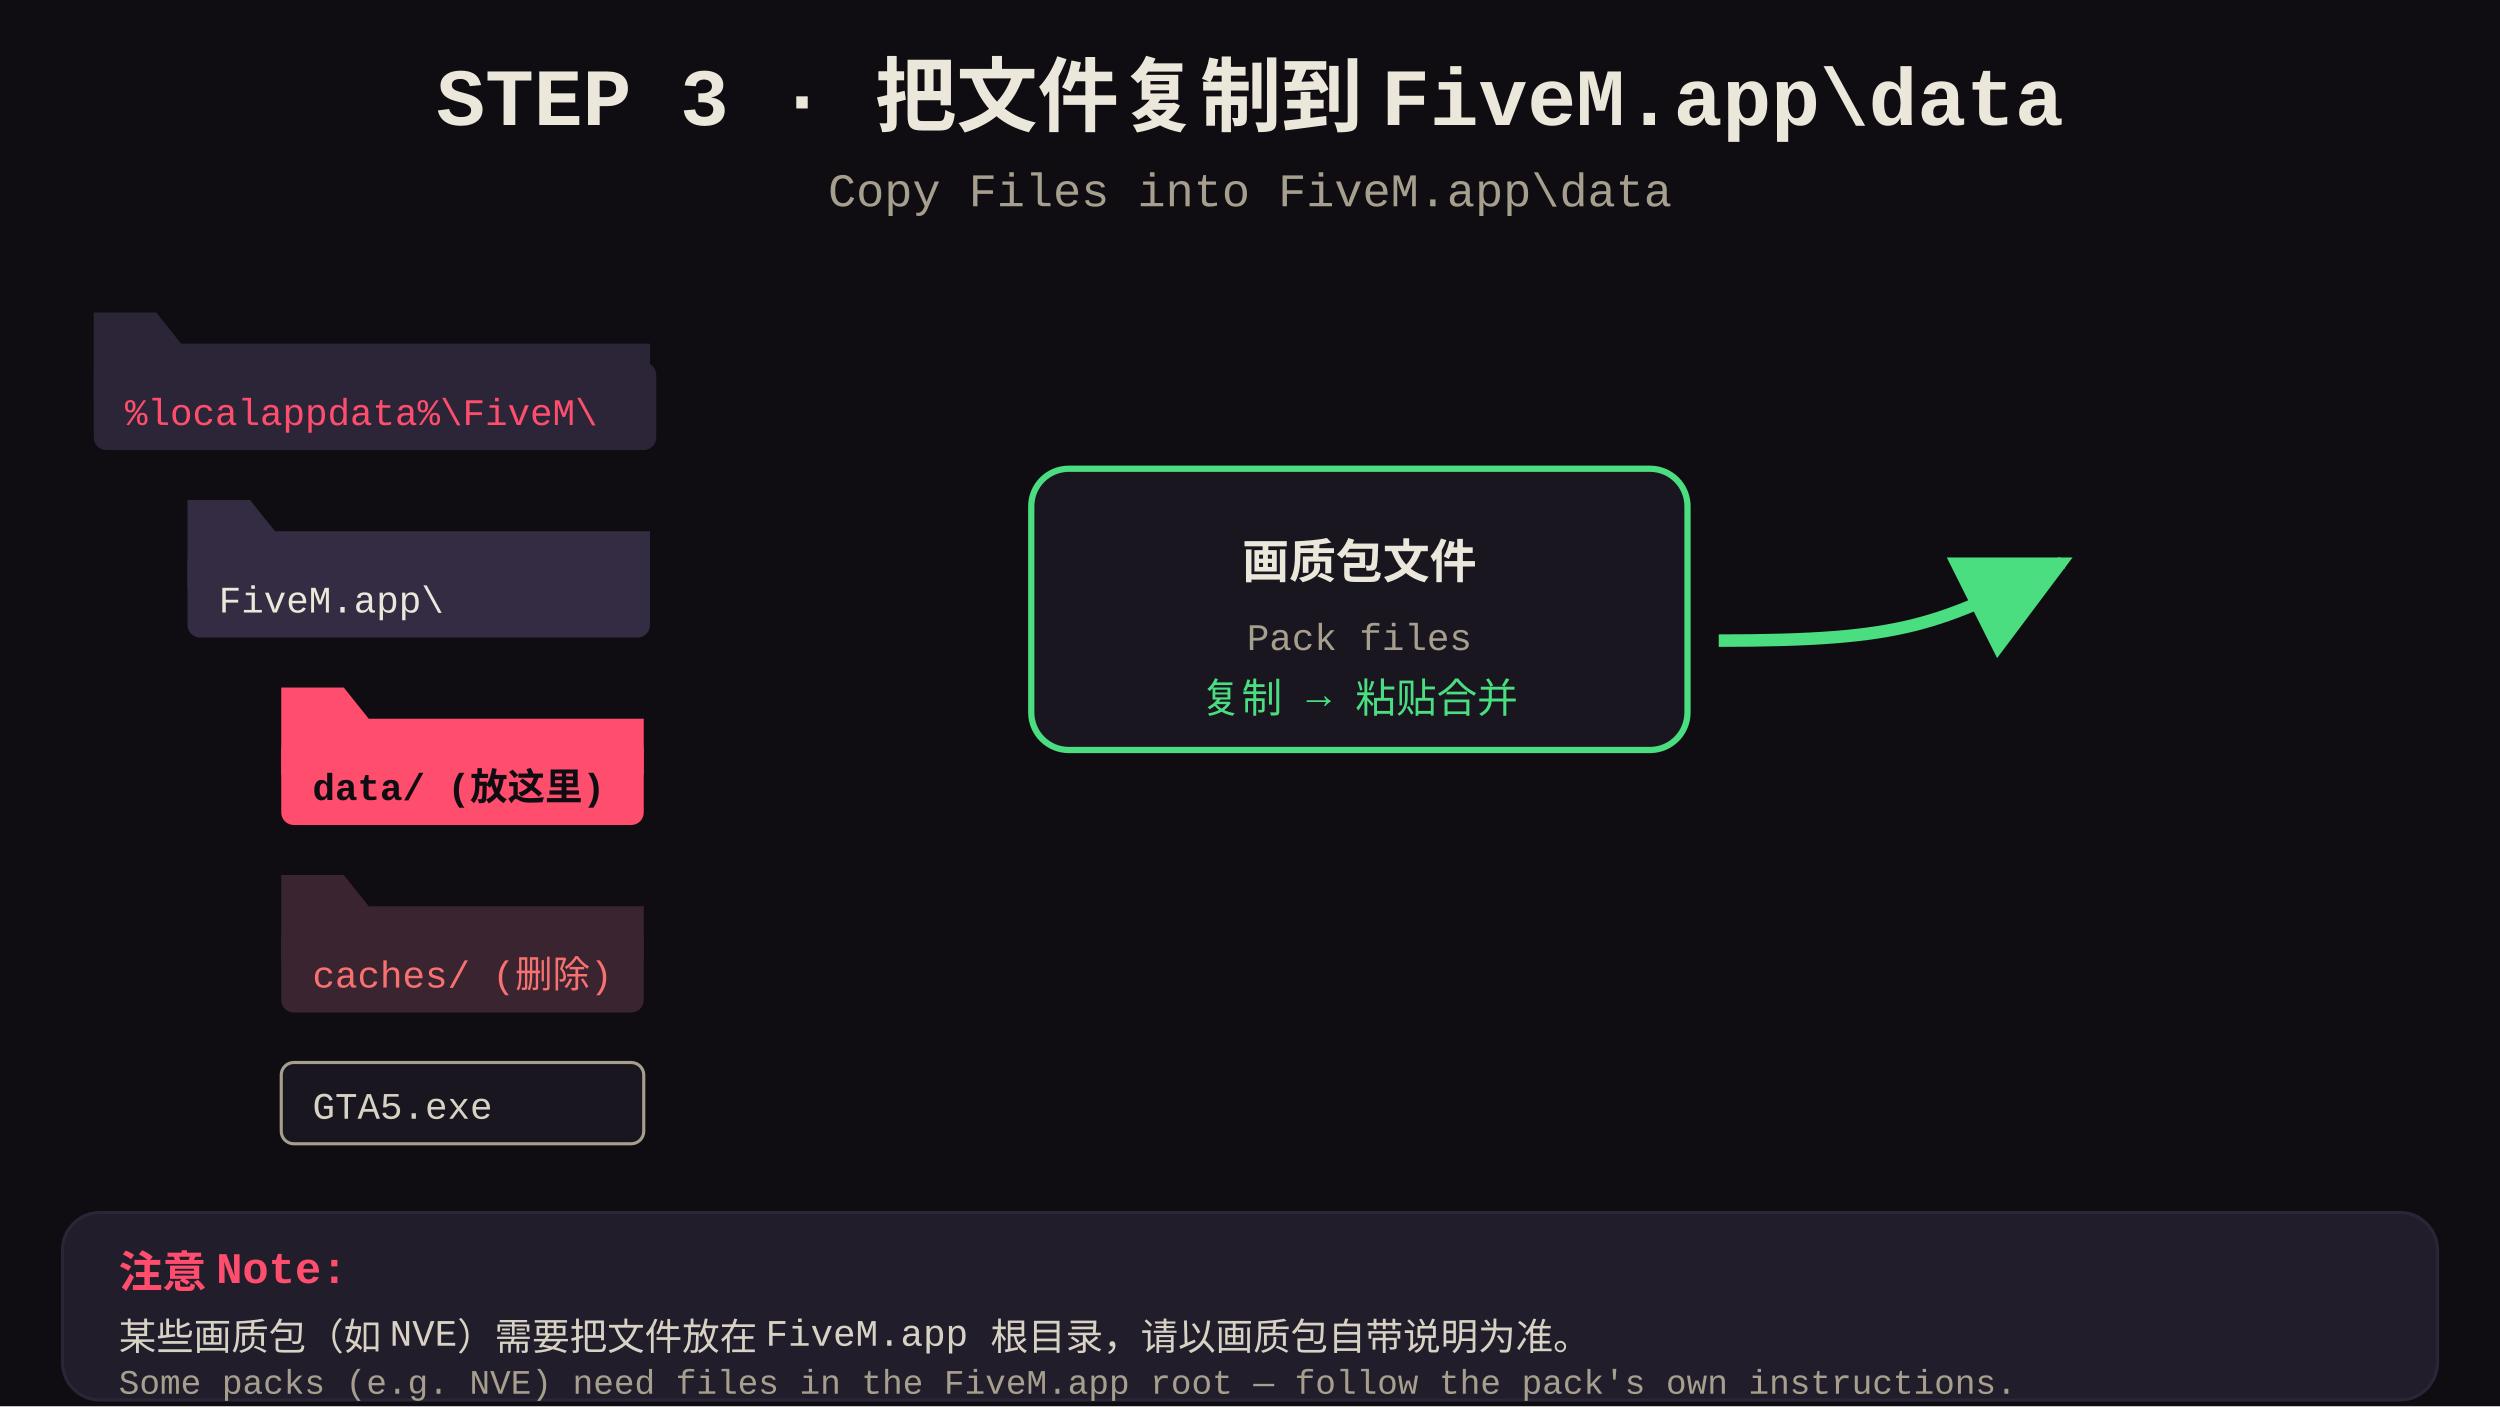
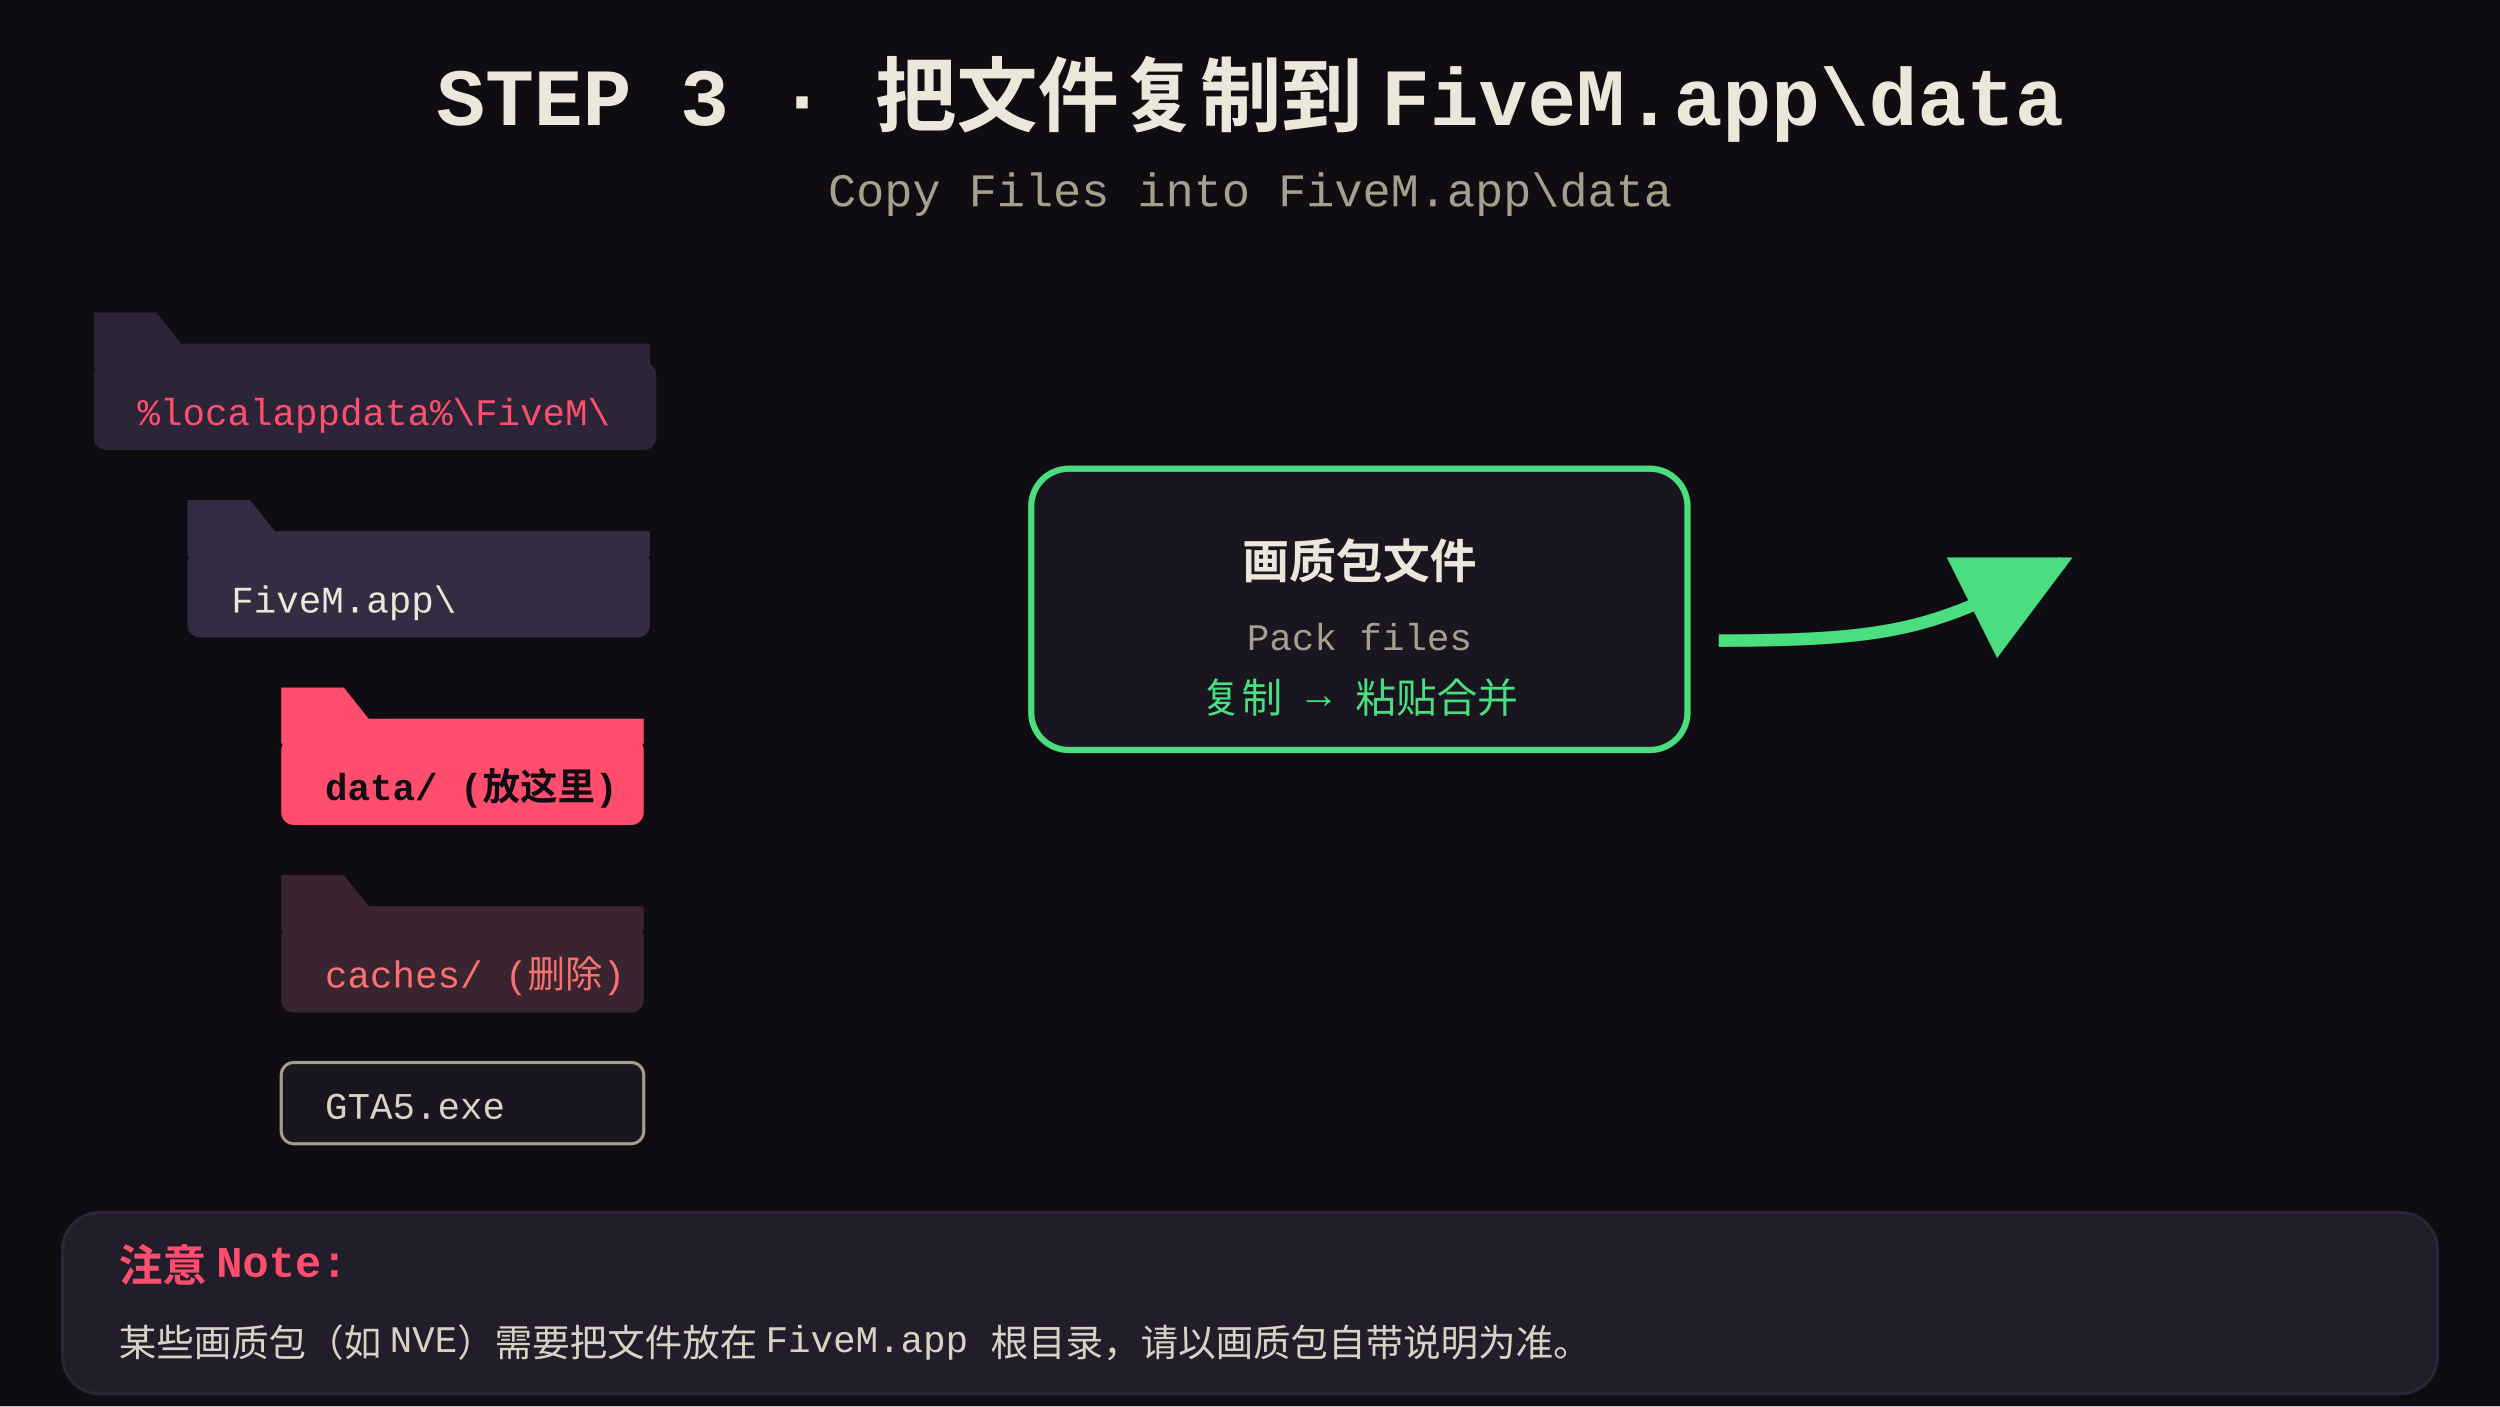
<svg xmlns="http://www.w3.org/2000/svg" width="800" height="450" viewBox="0 0 800 450" font-family="'Microsoft YaHei','Segoe UI','Courier New',monospace">
  <rect width="800" height="450" fill="#0f0d12" />
  <text x="400" y="40" text-anchor="middle" font-size="26" font-weight="bold" fill="#ece7db">STEP 3 · 把文件复制到 FiveM.app\data</text>
  <text x="400" y="66" text-anchor="middle" font-size="15" fill="#a79f8e">Copy Files into FiveM.app\data</text>
-   <path d="M 30 100 h 20 l 8 10 h 150 v 18 h -178 z" fill="#2b2537" />
+   <path d="M 30 100 h 20 l 8 10 h 150 v 8 h -178 z" fill="#2b2537" />
  <rect x="30" y="116" width="180" height="28" rx="4" fill="#2b2537" />
-   <text x="40" y="136" font-size="12" fill="#ff4d6d">%localappdata%\FiveM\</text>
-   <path d="M 60 160 h 20 l 8 10 h 120 v 18 h -148 z" fill="#332c42" />
+   <text x="44" y="136" font-size="12" fill="#ff4d6d">%localappdata%\FiveM\</text>
+   <path d="M 60 160 h 20 l 8 10 h 120 v 8 h -148 z" fill="#332c42" />
  <rect x="60" y="176" width="148" height="28" rx="4" fill="#332c42" />
-   <text x="70" y="196" font-size="12" fill="#ece7db">FiveM.app\</text>
-   <path d="M 90 220 h 20 l 8 10 h 88 v 18 h -116 z" fill="#ff4d6d" />
+   <text x="74" y="196" font-size="12" fill="#ece7db">FiveM.app\</text>
+   <path d="M 90 220 h 20 l 8 10 h 88 v 8 h -116 z" fill="#ff4d6d" />
  <rect x="90" y="236" width="116" height="28" rx="4" fill="#ff4d6d" />
-   <text x="100" y="256" font-size="12" font-weight="bold" fill="#0f0d12">data/ (放这里)</text>
-   <path d="M 90 280 h 20 l 8 10 h 88 v 18 h -116 z" fill="#3a2430" />
+   <text x="104" y="256" font-size="12" font-weight="bold" fill="#0f0d12">data/ (放这里)</text>
+   <path d="M 90 280 h 20 l 8 10 h 88 v 8 h -116 z" fill="#3a2430" />
  <rect x="90" y="296" width="116" height="28" rx="4" fill="#3a2430" />
-   <text x="100" y="316" font-size="12" fill="#f87171">caches/ (删除)</text>
+   <text x="104" y="316" font-size="12" fill="#f87171">caches/ (删除)</text>
  <rect x="90" y="340" width="116" height="26" rx="4" fill="#191620" stroke="#a79f8e" />
-   <text x="100" y="358" font-size="12" fill="#d8d2c4">GTA5.exe</text>
+   <text x="104" y="358" font-size="12" fill="#d8d2c4">GTA5.exe</text>
  <rect x="330" y="150" width="210" height="90" rx="12" fill="#191620" stroke="#4ade80" stroke-width="2" />
  <text x="435" y="185" text-anchor="middle" font-size="15" font-weight="bold" fill="#ece7db">画质包文件</text>
  <text x="435" y="208" text-anchor="middle" font-size="12" fill="#a79f8e">Pack files</text>
  <text x="435" y="228" text-anchor="middle" font-size="13" fill="#4ade80">复制 → 粘贴合并</text>
  <path d="M 550 205 C 610 205 620 200 660 180" stroke="#4ade80" stroke-width="4" fill="none" marker-end="url(#arBig)" />
-   <rect x="20" y="388" width="760" height="60" rx="12" fill="#211d2b" stroke="#2b2537" />
-   <text x="38" y="412" font-size="14" fill="#ff4d6d" font-weight="bold">注意 Note:</text>
-   <text x="38" y="432" font-size="12" fill="#d8d2c4">某些画质包（如 NVE）需要把文件放在 FiveM.app 根目录，请以画质包自带说明为准。</text>
-   <text x="38" y="446" font-size="11" fill="#a79f8e">Some packs (e.g. NVE) need files in the FiveM.app root — follow the pack's own instructions.</text>
+   <rect x="20" y="388" width="760" height="58" rx="12" fill="#211d2b" stroke="#2b2537" />
+   <text x="38" y="410" font-size="14" fill="#ff4d6d" font-weight="bold">注意 Note:</text>
+   <text x="38" y="434" font-size="12" fill="#d8d2c4">某些画质包（如 NVE）需要把文件放在 FiveM.app 根目录，请以画质包自带说明为准。</text>
  <defs>
    <marker id="arBig" viewBox="0 0 10 10" refX="9" refY="5" markerWidth="9" markerHeight="9" orient="auto-start-reverse">
      <path d="M 0 0 L 10 5 L 0 10 z" fill="#4ade80" />
    </marker>
  </defs>
</svg>
